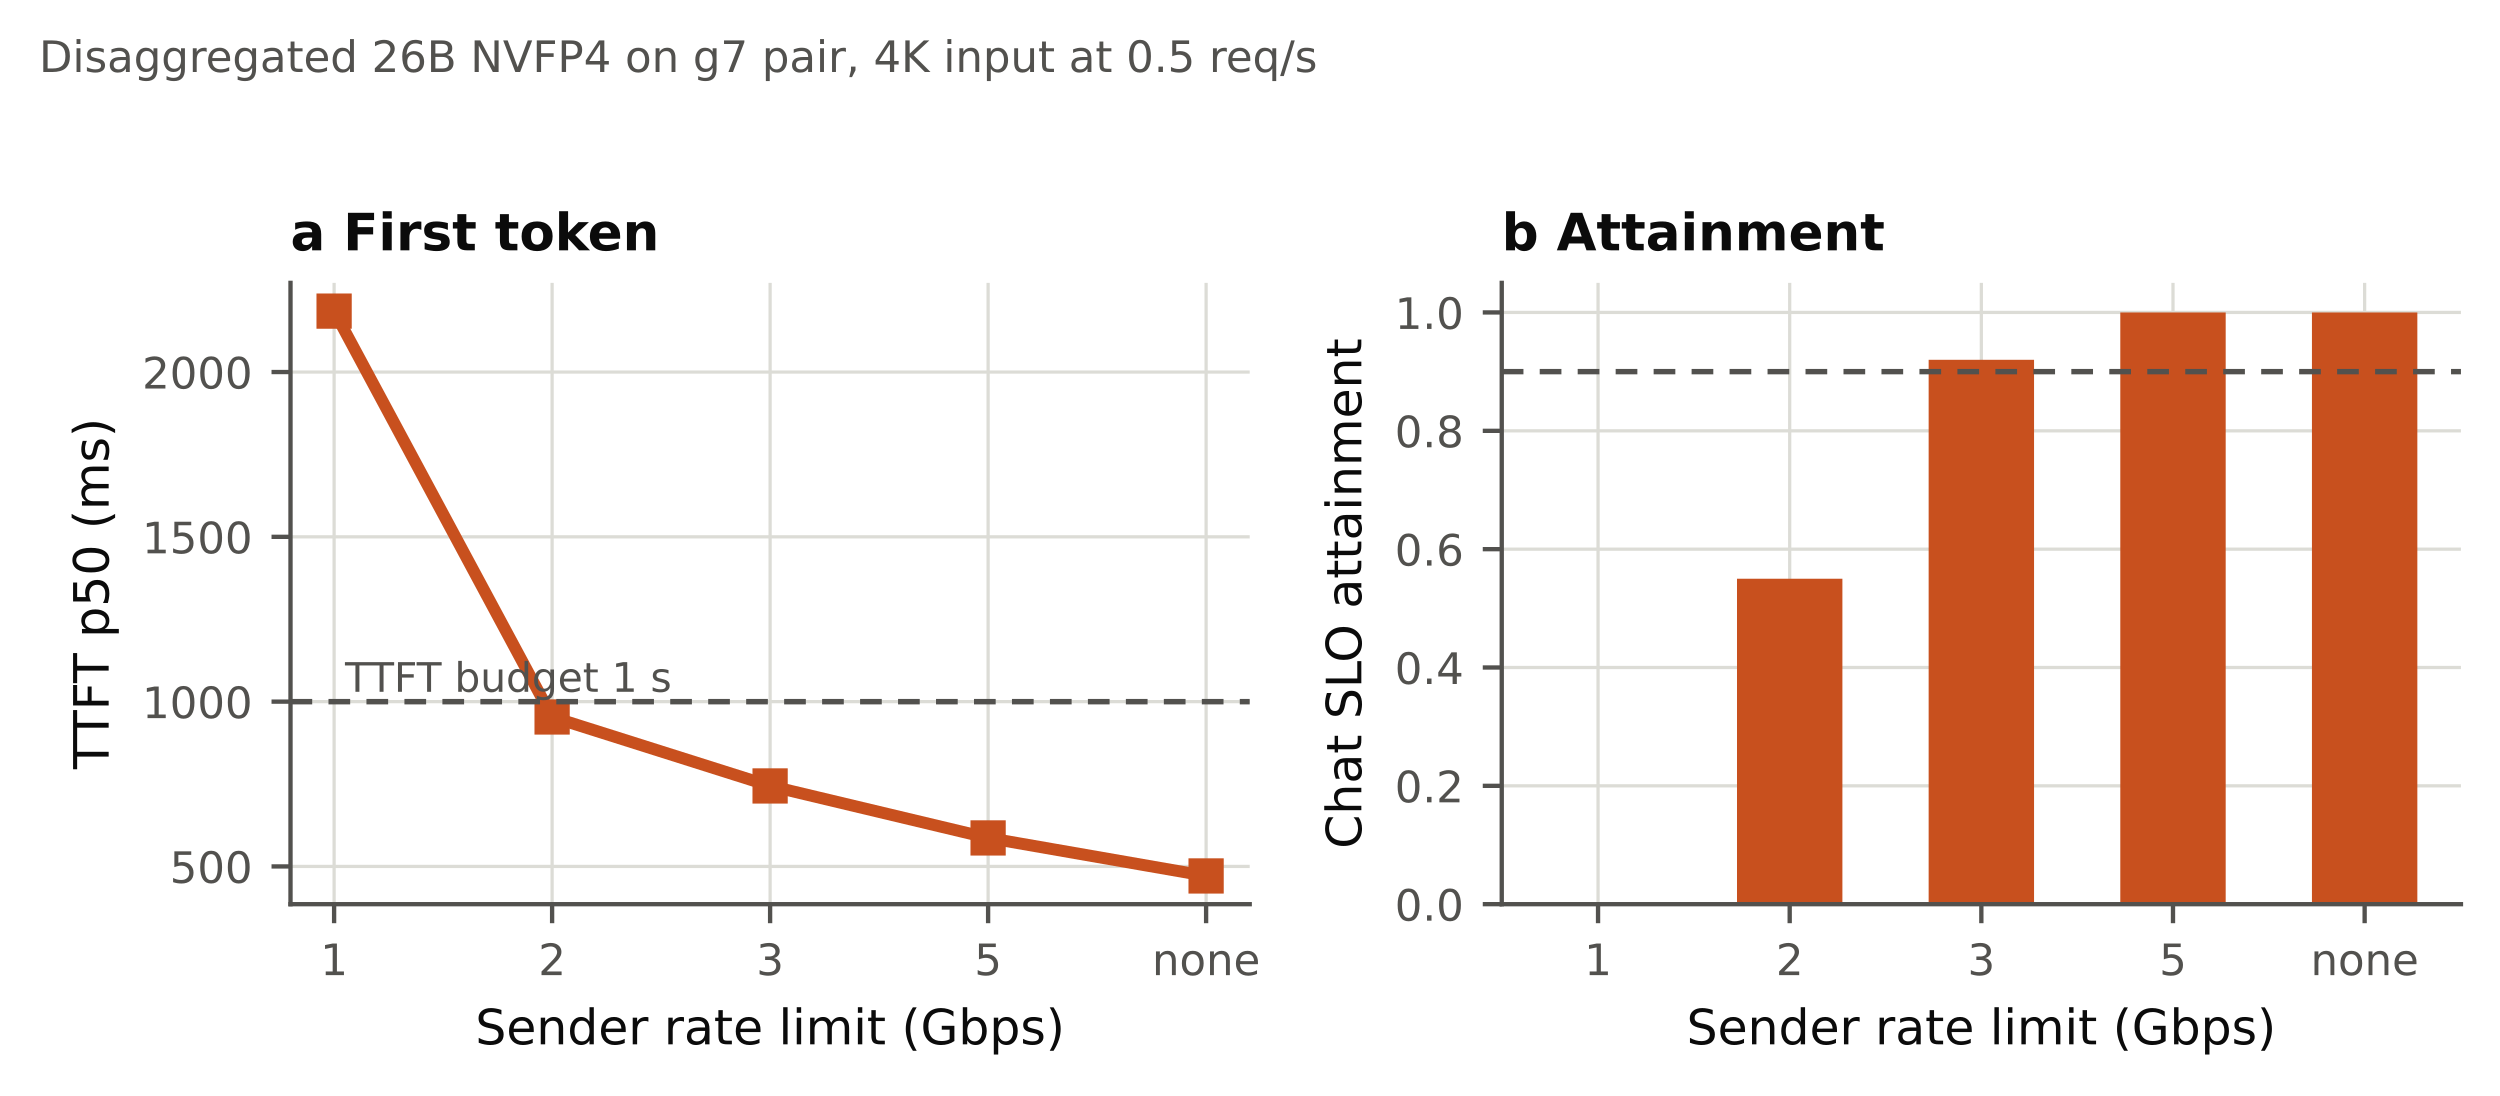
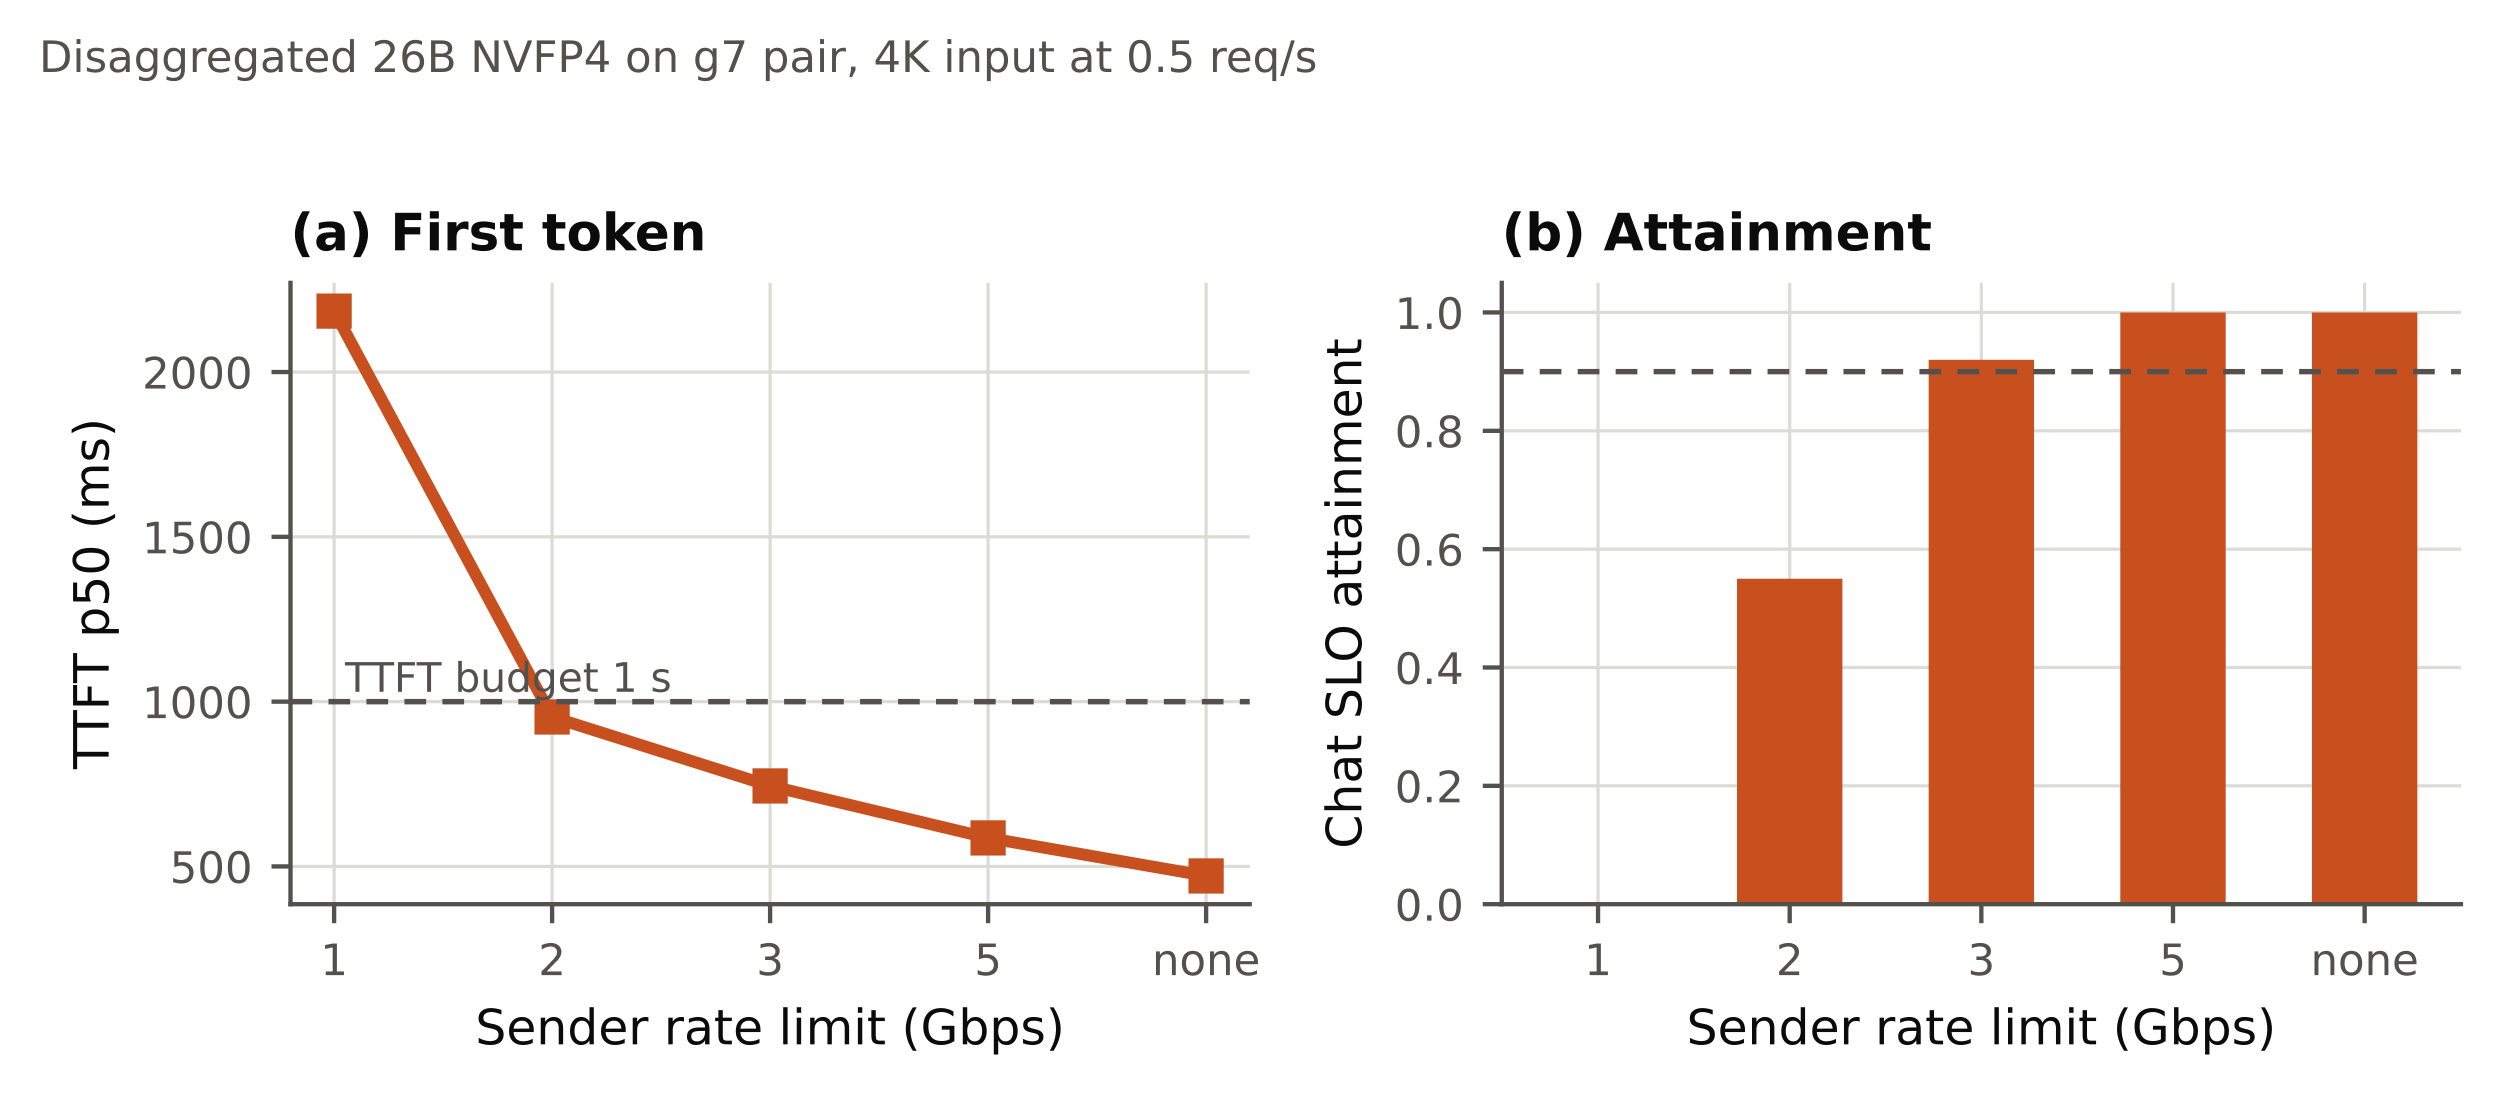
<svg xmlns="http://www.w3.org/2000/svg" xmlns:xlink="http://www.w3.org/1999/xlink" width="460.872pt" height="201.887pt" viewBox="0 0 460.872 201.887" version="1.1">
  <defs>
    <style type="text/css">*{stroke-linejoin: round; stroke-linecap: butt}</style>
  </defs>
  <g id="figure_1">
    <g id="patch_1">
      <path d="M 0 201.887  L 460.872 201.887  L 460.872 -0  L 0 -0  L 0 201.887  z " style="fill: none" />
    </g>
    <g id="axes_1">
      <g id="patch_2">
        <path d="M 53.554 166.686  L 230.381 166.686  L 230.381 52.148  L 53.554 52.148  L 53.554 166.686  z " style="fill: none" />
      </g>
      <g id="matplotlib.axis_1">
        <g id="xtick_1">
          <g id="line2d_1">
-             <path d="M 61.592 166.686  L 61.592 52.148  " clip-path="url(#pc2e5a5aeb8)" style="fill: none; stroke: #dcdcd6; stroke-width: 0.6; stroke-linecap: square" />
+             <path d="M 61.592 166.686  L 61.592 52.148  " clip-path="url(#p15d4101ac3)" style="fill: none; stroke: #dcdcd6; stroke-width: 0.6; stroke-linecap: square" />
          </g>
          <g id="line2d_2">
            <defs>
-               <path id="m1d71cb2cf3" d="M 0 0  L 0 3.5  " style="stroke: #52514e; stroke-width: 0.8" />
+               <path id="m5c3210c480" d="M 0 0  L 0 3.5  " style="stroke: #52514e; stroke-width: 0.8" />
            </defs>
            <g>
-               <use xlink:href="#m1d71cb2cf3" x="61.592" y="166.686" style="fill: #52514e; stroke: #52514e; stroke-width: 0.8" />
+               <use xlink:href="#m5c3210c480" x="61.592" y="166.686" style="fill: #52514e; stroke: #52514e; stroke-width: 0.8" />
            </g>
          </g>
          <g id="text_1">
            <text style="font-size: 8px; font-family: 'DejaVu Sans', 'Bitstream Vera Sans', 'Computer Modern Sans Serif', 'Lucida Grande', 'Verdana', 'Geneva', 'Lucid', 'Arial', 'Helvetica', 'Avant Garde', sans-serif; text-anchor: middle; fill: #52514e" x="61.592" y="179.764" transform="rotate(-0 61.59171 179.764)">1</text>
          </g>
        </g>
        <g id="xtick_2">
          <g id="line2d_3">
-             <path d="M 101.78 166.686  L 101.78 52.148  " clip-path="url(#pc2e5a5aeb8)" style="fill: none; stroke: #dcdcd6; stroke-width: 0.6; stroke-linecap: square" />
+             <path d="M 101.78 166.686  L 101.78 52.148  " clip-path="url(#p15d4101ac3)" style="fill: none; stroke: #dcdcd6; stroke-width: 0.6; stroke-linecap: square" />
          </g>
          <g id="line2d_4">
            <g>
-               <use xlink:href="#m1d71cb2cf3" x="101.78" y="166.686" style="fill: #52514e; stroke: #52514e; stroke-width: 0.8" />
+               <use xlink:href="#m5c3210c480" x="101.78" y="166.686" style="fill: #52514e; stroke: #52514e; stroke-width: 0.8" />
            </g>
          </g>
          <g id="text_2">
            <text style="font-size: 8px; font-family: 'DejaVu Sans', 'Bitstream Vera Sans', 'Computer Modern Sans Serif', 'Lucida Grande', 'Verdana', 'Geneva', 'Lucid', 'Arial', 'Helvetica', 'Avant Garde', sans-serif; text-anchor: middle; fill: #52514e" x="101.78" y="179.764" transform="rotate(-0 101.7797 179.764)">2</text>
          </g>
        </g>
        <g id="xtick_3">
          <g id="line2d_5">
-             <path d="M 141.968 166.686  L 141.968 52.148  " clip-path="url(#pc2e5a5aeb8)" style="fill: none; stroke: #dcdcd6; stroke-width: 0.6; stroke-linecap: square" />
+             <path d="M 141.968 166.686  L 141.968 52.148  " clip-path="url(#p15d4101ac3)" style="fill: none; stroke: #dcdcd6; stroke-width: 0.6; stroke-linecap: square" />
          </g>
          <g id="line2d_6">
            <g>
-               <use xlink:href="#m1d71cb2cf3" x="141.968" y="166.686" style="fill: #52514e; stroke: #52514e; stroke-width: 0.8" />
+               <use xlink:href="#m5c3210c480" x="141.968" y="166.686" style="fill: #52514e; stroke: #52514e; stroke-width: 0.8" />
            </g>
          </g>
          <g id="text_3">
            <text style="font-size: 8px; font-family: 'DejaVu Sans', 'Bitstream Vera Sans', 'Computer Modern Sans Serif', 'Lucida Grande', 'Verdana', 'Geneva', 'Lucid', 'Arial', 'Helvetica', 'Avant Garde', sans-serif; text-anchor: middle; fill: #52514e" x="141.968" y="179.764" transform="rotate(-0 141.9677 179.764)">3</text>
          </g>
        </g>
        <g id="xtick_4">
          <g id="line2d_7">
-             <path d="M 182.156 166.686  L 182.156 52.148  " clip-path="url(#pc2e5a5aeb8)" style="fill: none; stroke: #dcdcd6; stroke-width: 0.6; stroke-linecap: square" />
+             <path d="M 182.156 166.686  L 182.156 52.148  " clip-path="url(#p15d4101ac3)" style="fill: none; stroke: #dcdcd6; stroke-width: 0.6; stroke-linecap: square" />
          </g>
          <g id="line2d_8">
            <g>
-               <use xlink:href="#m1d71cb2cf3" x="182.156" y="166.686" style="fill: #52514e; stroke: #52514e; stroke-width: 0.8" />
+               <use xlink:href="#m5c3210c480" x="182.156" y="166.686" style="fill: #52514e; stroke: #52514e; stroke-width: 0.8" />
            </g>
          </g>
          <g id="text_4">
            <text style="font-size: 8px; font-family: 'DejaVu Sans', 'Bitstream Vera Sans', 'Computer Modern Sans Serif', 'Lucida Grande', 'Verdana', 'Geneva', 'Lucid', 'Arial', 'Helvetica', 'Avant Garde', sans-serif; text-anchor: middle; fill: #52514e" x="182.156" y="179.764" transform="rotate(-0 182.1557 179.764)">5</text>
          </g>
        </g>
        <g id="xtick_5">
          <g id="line2d_9">
-             <path d="M 222.344 166.686  L 222.344 52.148  " clip-path="url(#pc2e5a5aeb8)" style="fill: none; stroke: #dcdcd6; stroke-width: 0.6; stroke-linecap: square" />
+             <path d="M 222.344 166.686  L 222.344 52.148  " clip-path="url(#p15d4101ac3)" style="fill: none; stroke: #dcdcd6; stroke-width: 0.6; stroke-linecap: square" />
          </g>
          <g id="line2d_10">
            <g>
-               <use xlink:href="#m1d71cb2cf3" x="222.344" y="166.686" style="fill: #52514e; stroke: #52514e; stroke-width: 0.8" />
+               <use xlink:href="#m5c3210c480" x="222.344" y="166.686" style="fill: #52514e; stroke: #52514e; stroke-width: 0.8" />
            </g>
          </g>
          <g id="text_5">
            <text style="font-size: 8px; font-family: 'DejaVu Sans', 'Bitstream Vera Sans', 'Computer Modern Sans Serif', 'Lucida Grande', 'Verdana', 'Geneva', 'Lucid', 'Arial', 'Helvetica', 'Avant Garde', sans-serif; text-anchor: middle; fill: #52514e" x="222.344" y="179.764" transform="rotate(-0 222.3437 179.764)">none</text>
          </g>
        </g>
        <g id="text_6">
          <text style="font-size: 9px; font-family: 'DejaVu Sans', 'Bitstream Vera Sans', 'Computer Modern Sans Serif', 'Lucida Grande', 'Verdana', 'Geneva', 'Lucid', 'Arial', 'Helvetica', 'Avant Garde', sans-serif; text-anchor: middle; fill: #0b0b0b" x="141.968" y="192.524" transform="rotate(-0 141.9677 192.5245)">Sender rate limit (Gbps)</text>
        </g>
      </g>
      <g id="matplotlib.axis_2">
        <g id="ytick_1">
          <g id="line2d_11">
-             <path d="M 53.554 159.731  L 230.381 159.731  " clip-path="url(#pc2e5a5aeb8)" style="fill: none; stroke: #dcdcd6; stroke-width: 0.6; stroke-linecap: square" />
+             <path d="M 53.554 159.731  L 230.381 159.731  " clip-path="url(#p15d4101ac3)" style="fill: none; stroke: #dcdcd6; stroke-width: 0.6; stroke-linecap: square" />
          </g>
          <g id="line2d_12">
            <defs>
-               <path id="md80eaf4e32" d="M 0 0  L -3.5 0  " style="stroke: #52514e; stroke-width: 0.8" />
+               <path id="mbb71dd704d" d="M 0 0  L -3.5 0  " style="stroke: #52514e; stroke-width: 0.8" />
            </defs>
            <g>
-               <use xlink:href="#md80eaf4e32" x="53.554" y="159.731" style="fill: #52514e; stroke: #52514e; stroke-width: 0.8" />
+               <use xlink:href="#mbb71dd704d" x="53.554" y="159.731" style="fill: #52514e; stroke: #52514e; stroke-width: 0.8" />
            </g>
          </g>
          <g id="text_7">
            <text style="font-size: 8px; font-family: 'DejaVu Sans', 'Bitstream Vera Sans', 'Computer Modern Sans Serif', 'Lucida Grande', 'Verdana', 'Geneva', 'Lucid', 'Arial', 'Helvetica', 'Avant Garde', sans-serif; text-anchor: end; fill: #52514e" x="46.554" y="162.77" transform="rotate(-0 46.55411 162.7697)">500</text>
          </g>
        </g>
        <g id="ytick_2">
          <g id="line2d_13">
-             <path d="M 53.554 129.35  L 230.381 129.35  " clip-path="url(#pc2e5a5aeb8)" style="fill: none; stroke: #dcdcd6; stroke-width: 0.6; stroke-linecap: square" />
+             <path d="M 53.554 129.35  L 230.381 129.35  " clip-path="url(#p15d4101ac3)" style="fill: none; stroke: #dcdcd6; stroke-width: 0.6; stroke-linecap: square" />
          </g>
          <g id="line2d_14">
            <g>
-               <use xlink:href="#md80eaf4e32" x="53.554" y="129.35" style="fill: #52514e; stroke: #52514e; stroke-width: 0.8" />
+               <use xlink:href="#mbb71dd704d" x="53.554" y="129.35" style="fill: #52514e; stroke: #52514e; stroke-width: 0.8" />
            </g>
          </g>
          <g id="text_8">
            <text style="font-size: 8px; font-family: 'DejaVu Sans', 'Bitstream Vera Sans', 'Computer Modern Sans Serif', 'Lucida Grande', 'Verdana', 'Geneva', 'Lucid', 'Arial', 'Helvetica', 'Avant Garde', sans-serif; text-anchor: end; fill: #52514e" x="46.554" y="132.389" transform="rotate(-0 46.55411 132.3891)">1000</text>
          </g>
        </g>
        <g id="ytick_3">
          <g id="line2d_15">
-             <path d="M 53.554 98.969  L 230.381 98.969  " clip-path="url(#pc2e5a5aeb8)" style="fill: none; stroke: #dcdcd6; stroke-width: 0.6; stroke-linecap: square" />
+             <path d="M 53.554 98.969  L 230.381 98.969  " clip-path="url(#p15d4101ac3)" style="fill: none; stroke: #dcdcd6; stroke-width: 0.6; stroke-linecap: square" />
          </g>
          <g id="line2d_16">
            <g>
-               <use xlink:href="#md80eaf4e32" x="53.554" y="98.969" style="fill: #52514e; stroke: #52514e; stroke-width: 0.8" />
+               <use xlink:href="#mbb71dd704d" x="53.554" y="98.969" style="fill: #52514e; stroke: #52514e; stroke-width: 0.8" />
            </g>
          </g>
          <g id="text_9">
            <text style="font-size: 8px; font-family: 'DejaVu Sans', 'Bitstream Vera Sans', 'Computer Modern Sans Serif', 'Lucida Grande', 'Verdana', 'Geneva', 'Lucid', 'Arial', 'Helvetica', 'Avant Garde', sans-serif; text-anchor: end; fill: #52514e" x="46.554" y="102.008" transform="rotate(-0 46.55411 102.0084)">1500</text>
          </g>
        </g>
        <g id="ytick_4">
          <g id="line2d_17">
-             <path d="M 53.554 68.589  L 230.381 68.589  " clip-path="url(#pc2e5a5aeb8)" style="fill: none; stroke: #dcdcd6; stroke-width: 0.6; stroke-linecap: square" />
+             <path d="M 53.554 68.589  L 230.381 68.589  " clip-path="url(#p15d4101ac3)" style="fill: none; stroke: #dcdcd6; stroke-width: 0.6; stroke-linecap: square" />
          </g>
          <g id="line2d_18">
            <g>
-               <use xlink:href="#md80eaf4e32" x="53.554" y="68.589" style="fill: #52514e; stroke: #52514e; stroke-width: 0.8" />
+               <use xlink:href="#mbb71dd704d" x="53.554" y="68.589" style="fill: #52514e; stroke: #52514e; stroke-width: 0.8" />
            </g>
          </g>
          <g id="text_10">
            <text style="font-size: 8px; font-family: 'DejaVu Sans', 'Bitstream Vera Sans', 'Computer Modern Sans Serif', 'Lucida Grande', 'Verdana', 'Geneva', 'Lucid', 'Arial', 'Helvetica', 'Avant Garde', sans-serif; text-anchor: end; fill: #52514e" x="46.554" y="71.628" transform="rotate(-0 46.55411 71.62779)">2000</text>
          </g>
        </g>
        <g id="text_11">
          <text style="font-size: 9px; font-family: 'DejaVu Sans', 'Bitstream Vera Sans', 'Computer Modern Sans Serif', 'Lucida Grande', 'Verdana', 'Geneva', 'Lucid', 'Arial', 'Helvetica', 'Avant Garde', sans-serif; text-anchor: middle; fill: #0b0b0b" x="20.032" y="109.417" transform="rotate(-90 20.032 109.4168)">TTFT p50 (ms)</text>
        </g>
      </g>
      <g id="line2d_19">
-         <path d="M 61.592 57.354  L 101.78 132.173  L 141.968 144.889  L 182.156 154.472  L 222.344 161.48  " clip-path="url(#pc2e5a5aeb8)" style="fill: none; stroke: #c8501e; stroke-width: 2.2; stroke-linecap: square" />
+         <path d="M 61.592 57.354  L 101.78 132.173  L 141.968 144.889  L 182.156 154.472  L 222.344 161.48  " clip-path="url(#p15d4101ac3)" style="fill: none; stroke: #c8501e; stroke-width: 2.2; stroke-linecap: square" />
        <defs>
-           <path id="m2b3014cebd" d="M -2.75 2.75  L 2.75 2.75  L 2.75 -2.75  L -2.75 -2.75  z " style="stroke: #c8501e; stroke-linejoin: miter" />
+           <path id="mec099e26db" d="M -2.75 2.75  L 2.75 2.75  L 2.75 -2.75  L -2.75 -2.75  z " style="stroke: #c8501e; stroke-linejoin: miter" />
        </defs>
-         <g clip-path="url(#pc2e5a5aeb8)">
-           <use xlink:href="#m2b3014cebd" x="61.592" y="57.354" style="fill: #c8501e; stroke: #c8501e; stroke-linejoin: miter" />
-           <use xlink:href="#m2b3014cebd" x="101.78" y="132.173" style="fill: #c8501e; stroke: #c8501e; stroke-linejoin: miter" />
-           <use xlink:href="#m2b3014cebd" x="141.968" y="144.889" style="fill: #c8501e; stroke: #c8501e; stroke-linejoin: miter" />
-           <use xlink:href="#m2b3014cebd" x="182.156" y="154.472" style="fill: #c8501e; stroke: #c8501e; stroke-linejoin: miter" />
-           <use xlink:href="#m2b3014cebd" x="222.344" y="161.48" style="fill: #c8501e; stroke: #c8501e; stroke-linejoin: miter" />
+         <g clip-path="url(#p15d4101ac3)">
+           <use xlink:href="#mec099e26db" x="61.592" y="57.354" style="fill: #c8501e; stroke: #c8501e; stroke-linejoin: miter" />
+           <use xlink:href="#mec099e26db" x="101.78" y="132.173" style="fill: #c8501e; stroke: #c8501e; stroke-linejoin: miter" />
+           <use xlink:href="#mec099e26db" x="141.968" y="144.889" style="fill: #c8501e; stroke: #c8501e; stroke-linejoin: miter" />
+           <use xlink:href="#mec099e26db" x="182.156" y="154.472" style="fill: #c8501e; stroke: #c8501e; stroke-linejoin: miter" />
+           <use xlink:href="#mec099e26db" x="222.344" y="161.48" style="fill: #c8501e; stroke: #c8501e; stroke-linejoin: miter" />
        </g>
      </g>
      <g id="line2d_20">
-         <path d="M 53.554 129.35  L 230.381 129.35  " clip-path="url(#pc2e5a5aeb8)" style="fill: none; stroke-dasharray: 4,3; stroke-dashoffset: 0; stroke: #52514e" />
+         <path d="M 53.554 129.35  L 230.381 129.35  " clip-path="url(#p15d4101ac3)" style="fill: none; stroke-dasharray: 4,3; stroke-dashoffset: 0; stroke: #52514e" />
      </g>
      <g id="patch_3">
        <path d="M 53.554 166.686  L 53.554 52.148  " style="fill: none; stroke: #52514e; stroke-width: 0.8; stroke-linejoin: miter; stroke-linecap: square" />
      </g>
      <g id="patch_4">
        <path d="M 53.554 166.686  L 230.381 166.686  " style="fill: none; stroke: #52514e; stroke-width: 0.8; stroke-linejoin: miter; stroke-linecap: square" />
      </g>
      <g id="text_12">
        <text style="font-size: 7.5px; font-family: 'DejaVu Sans', 'Bitstream Vera Sans', 'Computer Modern Sans Serif', 'Lucida Grande', 'Verdana', 'Geneva', 'Lucid', 'Arial', 'Helvetica', 'Avant Garde', sans-serif; text-anchor: start; fill: #52514e" x="63.601" y="127.527" transform="rotate(-0 63.60111 127.5272)">TTFT budget 1 s</text>
      </g>
      <g id="text_13">
-         <text style="font-weight: 700; font-size: 9.5px; font-family: 'DejaVu Sans', 'Bitstream Vera Sans', 'Computer Modern Sans Serif', 'Lucida Grande', 'Verdana', 'Geneva', 'Lucid', 'Arial', 'Helvetica', 'Avant Garde', sans-serif; text-anchor: start; fill: #0b0b0b" x="53.554" y="46.148" transform="rotate(-0 53.55411 46.14765)">a  First token</text>
+         <text style="font-weight: 700; font-size: 9.5px; font-family: 'DejaVu Sans', 'Bitstream Vera Sans', 'Computer Modern Sans Serif', 'Lucida Grande', 'Verdana', 'Geneva', 'Lucid', 'Arial', 'Helvetica', 'Avant Garde', sans-serif; text-anchor: start; fill: #0b0b0b" x="53.554" y="46.148" transform="rotate(-0 53.55411 46.14765)">(a) First token</text>
      </g>
    </g>
    <g id="axes_2">
      <g id="patch_5">
        <path d="M 276.845 166.686  L 453.672 166.686  L 453.672 52.148  L 276.845 52.148  L 276.845 166.686  z " style="fill: none" />
      </g>
      <g id="matplotlib.axis_3">
        <g id="xtick_6">
          <g id="line2d_21">
-             <path d="M 294.598 166.686  L 294.598 52.148  " clip-path="url(#p8919d18759)" style="fill: none; stroke: #dcdcd6; stroke-width: 0.6; stroke-linecap: square" />
+             <path d="M 294.598 166.686  L 294.598 52.148  " clip-path="url(#pa09e77d192)" style="fill: none; stroke: #dcdcd6; stroke-width: 0.6; stroke-linecap: square" />
          </g>
          <g id="line2d_22">
            <g>
-               <use xlink:href="#m1d71cb2cf3" x="294.598" y="166.686" style="fill: #52514e; stroke: #52514e; stroke-width: 0.8" />
+               <use xlink:href="#m5c3210c480" x="294.598" y="166.686" style="fill: #52514e; stroke: #52514e; stroke-width: 0.8" />
            </g>
          </g>
          <g id="text_14">
            <text style="font-size: 8px; font-family: 'DejaVu Sans', 'Bitstream Vera Sans', 'Computer Modern Sans Serif', 'Lucida Grande', 'Verdana', 'Geneva', 'Lucid', 'Arial', 'Helvetica', 'Avant Garde', sans-serif; text-anchor: middle; fill: #52514e" x="294.598" y="179.764" transform="rotate(-0 294.5982 179.764)">1</text>
          </g>
        </g>
        <g id="xtick_7">
          <g id="line2d_23">
-             <path d="M 329.928 166.686  L 329.928 52.148  " clip-path="url(#p8919d18759)" style="fill: none; stroke: #dcdcd6; stroke-width: 0.6; stroke-linecap: square" />
+             <path d="M 329.928 166.686  L 329.928 52.148  " clip-path="url(#pa09e77d192)" style="fill: none; stroke: #dcdcd6; stroke-width: 0.6; stroke-linecap: square" />
          </g>
          <g id="line2d_24">
            <g>
-               <use xlink:href="#m1d71cb2cf3" x="329.928" y="166.686" style="fill: #52514e; stroke: #52514e; stroke-width: 0.8" />
+               <use xlink:href="#m5c3210c480" x="329.928" y="166.686" style="fill: #52514e; stroke: #52514e; stroke-width: 0.8" />
            </g>
          </g>
          <g id="text_15">
            <text style="font-size: 8px; font-family: 'DejaVu Sans', 'Bitstream Vera Sans', 'Computer Modern Sans Serif', 'Lucida Grande', 'Verdana', 'Geneva', 'Lucid', 'Arial', 'Helvetica', 'Avant Garde', sans-serif; text-anchor: middle; fill: #52514e" x="329.928" y="179.764" transform="rotate(-0 329.9283 179.764)">2</text>
          </g>
        </g>
        <g id="xtick_8">
          <g id="line2d_25">
-             <path d="M 365.258 166.686  L 365.258 52.148  " clip-path="url(#p8919d18759)" style="fill: none; stroke: #dcdcd6; stroke-width: 0.6; stroke-linecap: square" />
+             <path d="M 365.258 166.686  L 365.258 52.148  " clip-path="url(#pa09e77d192)" style="fill: none; stroke: #dcdcd6; stroke-width: 0.6; stroke-linecap: square" />
          </g>
          <g id="line2d_26">
            <g>
-               <use xlink:href="#m1d71cb2cf3" x="365.258" y="166.686" style="fill: #52514e; stroke: #52514e; stroke-width: 0.8" />
+               <use xlink:href="#m5c3210c480" x="365.258" y="166.686" style="fill: #52514e; stroke: #52514e; stroke-width: 0.8" />
            </g>
          </g>
          <g id="text_16">
            <text style="font-size: 8px; font-family: 'DejaVu Sans', 'Bitstream Vera Sans', 'Computer Modern Sans Serif', 'Lucida Grande', 'Verdana', 'Geneva', 'Lucid', 'Arial', 'Helvetica', 'Avant Garde', sans-serif; text-anchor: middle; fill: #52514e" x="365.258" y="179.764" transform="rotate(-0 365.2584 179.764)">3</text>
          </g>
        </g>
        <g id="xtick_9">
          <g id="line2d_27">
-             <path d="M 400.589 166.686  L 400.589 52.148  " clip-path="url(#p8919d18759)" style="fill: none; stroke: #dcdcd6; stroke-width: 0.6; stroke-linecap: square" />
+             <path d="M 400.589 166.686  L 400.589 52.148  " clip-path="url(#pa09e77d192)" style="fill: none; stroke: #dcdcd6; stroke-width: 0.6; stroke-linecap: square" />
          </g>
          <g id="line2d_28">
            <g>
-               <use xlink:href="#m1d71cb2cf3" x="400.589" y="166.686" style="fill: #52514e; stroke: #52514e; stroke-width: 0.8" />
+               <use xlink:href="#m5c3210c480" x="400.589" y="166.686" style="fill: #52514e; stroke: #52514e; stroke-width: 0.8" />
            </g>
          </g>
          <g id="text_17">
            <text style="font-size: 8px; font-family: 'DejaVu Sans', 'Bitstream Vera Sans', 'Computer Modern Sans Serif', 'Lucida Grande', 'Verdana', 'Geneva', 'Lucid', 'Arial', 'Helvetica', 'Avant Garde', sans-serif; text-anchor: middle; fill: #52514e" x="400.589" y="179.764" transform="rotate(-0 400.5885 179.764)">5</text>
          </g>
        </g>
        <g id="xtick_10">
          <g id="line2d_29">
-             <path d="M 435.919 166.686  L 435.919 52.148  " clip-path="url(#p8919d18759)" style="fill: none; stroke: #dcdcd6; stroke-width: 0.6; stroke-linecap: square" />
+             <path d="M 435.919 166.686  L 435.919 52.148  " clip-path="url(#pa09e77d192)" style="fill: none; stroke: #dcdcd6; stroke-width: 0.6; stroke-linecap: square" />
          </g>
          <g id="line2d_30">
            <g>
-               <use xlink:href="#m1d71cb2cf3" x="435.919" y="166.686" style="fill: #52514e; stroke: #52514e; stroke-width: 0.8" />
+               <use xlink:href="#m5c3210c480" x="435.919" y="166.686" style="fill: #52514e; stroke: #52514e; stroke-width: 0.8" />
            </g>
          </g>
          <g id="text_18">
            <text style="font-size: 8px; font-family: 'DejaVu Sans', 'Bitstream Vera Sans', 'Computer Modern Sans Serif', 'Lucida Grande', 'Verdana', 'Geneva', 'Lucid', 'Arial', 'Helvetica', 'Avant Garde', sans-serif; text-anchor: middle; fill: #52514e" x="435.919" y="179.764" transform="rotate(-0 435.9186 179.764)">none</text>
          </g>
        </g>
        <g id="text_19">
          <text style="font-size: 9px; font-family: 'DejaVu Sans', 'Bitstream Vera Sans', 'Computer Modern Sans Serif', 'Lucida Grande', 'Verdana', 'Geneva', 'Lucid', 'Arial', 'Helvetica', 'Avant Garde', sans-serif; text-anchor: middle; fill: #0b0b0b" x="365.258" y="192.524" transform="rotate(-0 365.2584 192.5245)">Sender rate limit (Gbps)</text>
        </g>
      </g>
      <g id="matplotlib.axis_4">
        <g id="ytick_5">
          <g id="line2d_31">
-             <path d="M 276.845 166.686  L 453.672 166.686  " clip-path="url(#p8919d18759)" style="fill: none; stroke: #dcdcd6; stroke-width: 0.6; stroke-linecap: square" />
+             <path d="M 276.845 166.686  L 453.672 166.686  " clip-path="url(#pa09e77d192)" style="fill: none; stroke: #dcdcd6; stroke-width: 0.6; stroke-linecap: square" />
          </g>
          <g id="line2d_32">
            <g>
-               <use xlink:href="#md80eaf4e32" x="276.845" y="166.686" style="fill: #52514e; stroke: #52514e; stroke-width: 0.8" />
+               <use xlink:href="#mbb71dd704d" x="276.845" y="166.686" style="fill: #52514e; stroke: #52514e; stroke-width: 0.8" />
            </g>
          </g>
          <g id="text_20">
            <text style="font-size: 8px; font-family: 'DejaVu Sans', 'Bitstream Vera Sans', 'Computer Modern Sans Serif', 'Lucida Grande', 'Verdana', 'Geneva', 'Lucid', 'Arial', 'Helvetica', 'Avant Garde', sans-serif; text-anchor: end; fill: #52514e" x="269.845" y="169.725" transform="rotate(-0 269.8449 169.725)">0.0</text>
          </g>
        </g>
        <g id="ytick_6">
          <g id="line2d_33">
-             <path d="M 276.845 144.869  L 453.672 144.869  " clip-path="url(#p8919d18759)" style="fill: none; stroke: #dcdcd6; stroke-width: 0.6; stroke-linecap: square" />
+             <path d="M 276.845 144.869  L 453.672 144.869  " clip-path="url(#pa09e77d192)" style="fill: none; stroke: #dcdcd6; stroke-width: 0.6; stroke-linecap: square" />
          </g>
          <g id="line2d_34">
            <g>
-               <use xlink:href="#md80eaf4e32" x="276.845" y="144.869" style="fill: #52514e; stroke: #52514e; stroke-width: 0.8" />
+               <use xlink:href="#mbb71dd704d" x="276.845" y="144.869" style="fill: #52514e; stroke: #52514e; stroke-width: 0.8" />
            </g>
          </g>
          <g id="text_21">
            <text style="font-size: 8px; font-family: 'DejaVu Sans', 'Bitstream Vera Sans', 'Computer Modern Sans Serif', 'Lucida Grande', 'Verdana', 'Geneva', 'Lucid', 'Arial', 'Helvetica', 'Avant Garde', sans-serif; text-anchor: end; fill: #52514e" x="269.845" y="147.908" transform="rotate(-0 269.8449 147.9081)">0.2</text>
          </g>
        </g>
        <g id="ytick_7">
          <g id="line2d_35">
-             <path d="M 276.845 123.052  L 453.672 123.052  " clip-path="url(#p8919d18759)" style="fill: none; stroke: #dcdcd6; stroke-width: 0.6; stroke-linecap: square" />
+             <path d="M 276.845 123.052  L 453.672 123.052  " clip-path="url(#pa09e77d192)" style="fill: none; stroke: #dcdcd6; stroke-width: 0.6; stroke-linecap: square" />
          </g>
          <g id="line2d_36">
            <g>
-               <use xlink:href="#md80eaf4e32" x="276.845" y="123.052" style="fill: #52514e; stroke: #52514e; stroke-width: 0.8" />
+               <use xlink:href="#mbb71dd704d" x="276.845" y="123.052" style="fill: #52514e; stroke: #52514e; stroke-width: 0.8" />
            </g>
          </g>
          <g id="text_22">
            <text style="font-size: 8px; font-family: 'DejaVu Sans', 'Bitstream Vera Sans', 'Computer Modern Sans Serif', 'Lucida Grande', 'Verdana', 'Geneva', 'Lucid', 'Arial', 'Helvetica', 'Avant Garde', sans-serif; text-anchor: end; fill: #52514e" x="269.845" y="126.091" transform="rotate(-0 269.8449 126.0913)">0.4</text>
          </g>
        </g>
        <g id="ytick_8">
          <g id="line2d_37">
-             <path d="M 276.845 101.235  L 453.672 101.235  " clip-path="url(#p8919d18759)" style="fill: none; stroke: #dcdcd6; stroke-width: 0.6; stroke-linecap: square" />
+             <path d="M 276.845 101.235  L 453.672 101.235  " clip-path="url(#pa09e77d192)" style="fill: none; stroke: #dcdcd6; stroke-width: 0.6; stroke-linecap: square" />
          </g>
          <g id="line2d_38">
            <g>
-               <use xlink:href="#md80eaf4e32" x="276.845" y="101.235" style="fill: #52514e; stroke: #52514e; stroke-width: 0.8" />
+               <use xlink:href="#mbb71dd704d" x="276.845" y="101.235" style="fill: #52514e; stroke: #52514e; stroke-width: 0.8" />
            </g>
          </g>
          <g id="text_23">
            <text style="font-size: 8px; font-family: 'DejaVu Sans', 'Bitstream Vera Sans', 'Computer Modern Sans Serif', 'Lucida Grande', 'Verdana', 'Geneva', 'Lucid', 'Arial', 'Helvetica', 'Avant Garde', sans-serif; text-anchor: end; fill: #52514e" x="269.845" y="104.275" transform="rotate(-0 269.8449 104.2745)">0.6</text>
          </g>
        </g>
        <g id="ytick_9">
          <g id="line2d_39">
-             <path d="M 276.845 79.419  L 453.672 79.419  " clip-path="url(#p8919d18759)" style="fill: none; stroke: #dcdcd6; stroke-width: 0.6; stroke-linecap: square" />
+             <path d="M 276.845 79.419  L 453.672 79.419  " clip-path="url(#pa09e77d192)" style="fill: none; stroke: #dcdcd6; stroke-width: 0.6; stroke-linecap: square" />
          </g>
          <g id="line2d_40">
            <g>
-               <use xlink:href="#md80eaf4e32" x="276.845" y="79.419" style="fill: #52514e; stroke: #52514e; stroke-width: 0.8" />
+               <use xlink:href="#mbb71dd704d" x="276.845" y="79.419" style="fill: #52514e; stroke: #52514e; stroke-width: 0.8" />
            </g>
          </g>
          <g id="text_24">
            <text style="font-size: 8px; font-family: 'DejaVu Sans', 'Bitstream Vera Sans', 'Computer Modern Sans Serif', 'Lucida Grande', 'Verdana', 'Geneva', 'Lucid', 'Arial', 'Helvetica', 'Avant Garde', sans-serif; text-anchor: end; fill: #52514e" x="269.845" y="82.458" transform="rotate(-0 269.8449 82.45772)">0.8</text>
          </g>
        </g>
        <g id="ytick_10">
          <g id="line2d_41">
-             <path d="M 276.845 57.602  L 453.672 57.602  " clip-path="url(#p8919d18759)" style="fill: none; stroke: #dcdcd6; stroke-width: 0.6; stroke-linecap: square" />
+             <path d="M 276.845 57.602  L 453.672 57.602  " clip-path="url(#pa09e77d192)" style="fill: none; stroke: #dcdcd6; stroke-width: 0.6; stroke-linecap: square" />
          </g>
          <g id="line2d_42">
            <g>
-               <use xlink:href="#md80eaf4e32" x="276.845" y="57.602" style="fill: #52514e; stroke: #52514e; stroke-width: 0.8" />
+               <use xlink:href="#mbb71dd704d" x="276.845" y="57.602" style="fill: #52514e; stroke: #52514e; stroke-width: 0.8" />
            </g>
          </g>
          <g id="text_25">
            <text style="font-size: 8px; font-family: 'DejaVu Sans', 'Bitstream Vera Sans', 'Computer Modern Sans Serif', 'Lucida Grande', 'Verdana', 'Geneva', 'Lucid', 'Arial', 'Helvetica', 'Avant Garde', sans-serif; text-anchor: end; fill: #52514e" x="269.845" y="60.641" transform="rotate(-0 269.8449 60.64091)">1.0</text>
          </g>
        </g>
        <g id="text_26">
          <text style="font-size: 9px; font-family: 'DejaVu Sans', 'Bitstream Vera Sans', 'Computer Modern Sans Serif', 'Lucida Grande', 'Verdana', 'Geneva', 'Lucid', 'Arial', 'Helvetica', 'Avant Garde', sans-serif; text-anchor: middle; fill: #0b0b0b" x="250.96" y="109.417" transform="rotate(-90 250.9602 109.4168)">Chat SLO attainment</text>
        </g>
      </g>
      <g id="patch_6">
-         <path d="M 284.882 166.686  L 304.314 166.686  L 304.314 166.686  L 284.882 166.686  z " clip-path="url(#p8919d18759)" style="fill: #c8501e" />
+         <path d="M 284.882 166.686  L 304.314 166.686  L 304.314 166.686  L 284.882 166.686  z " clip-path="url(#pa09e77d192)" style="fill: #c8501e" />
      </g>
      <g id="patch_7">
-         <path d="M 320.213 166.686  L 339.644 166.686  L 339.644 106.69  L 320.213 106.69  z " clip-path="url(#p8919d18759)" style="fill: #c8501e" />
+         <path d="M 320.213 166.686  L 339.644 166.686  L 339.644 106.69  L 320.213 106.69  z " clip-path="url(#pa09e77d192)" style="fill: #c8501e" />
      </g>
      <g id="patch_8">
-         <path d="M 355.543 166.686  L 374.974 166.686  L 374.974 66.329  L 355.543 66.329  z " clip-path="url(#p8919d18759)" style="fill: #c8501e" />
+         <path d="M 355.543 166.686  L 374.974 166.686  L 374.974 66.329  L 355.543 66.329  z " clip-path="url(#pa09e77d192)" style="fill: #c8501e" />
      </g>
      <g id="patch_9">
-         <path d="M 390.873 166.686  L 410.304 166.686  L 410.304 57.602  L 390.873 57.602  z " clip-path="url(#p8919d18759)" style="fill: #c8501e" />
+         <path d="M 390.873 166.686  L 410.304 166.686  L 410.304 57.602  L 390.873 57.602  z " clip-path="url(#pa09e77d192)" style="fill: #c8501e" />
      </g>
      <g id="patch_10">
-         <path d="M 426.203 166.686  L 445.634 166.686  L 445.634 57.602  L 426.203 57.602  z " clip-path="url(#p8919d18759)" style="fill: #c8501e" />
+         <path d="M 426.203 166.686  L 445.634 166.686  L 445.634 57.602  L 426.203 57.602  z " clip-path="url(#pa09e77d192)" style="fill: #c8501e" />
      </g>
      <g id="line2d_43">
-         <path d="M 276.845 68.51  L 453.672 68.51  " clip-path="url(#p8919d18759)" style="fill: none; stroke-dasharray: 4,3; stroke-dashoffset: 0; stroke: #52514e" />
+         <path d="M 276.845 68.51  L 453.672 68.51  " clip-path="url(#pa09e77d192)" style="fill: none; stroke-dasharray: 4,3; stroke-dashoffset: 0; stroke: #52514e" />
      </g>
      <g id="patch_11">
        <path d="M 276.845 166.686  L 276.845 52.148  " style="fill: none; stroke: #52514e; stroke-width: 0.8; stroke-linejoin: miter; stroke-linecap: square" />
      </g>
      <g id="patch_12">
        <path d="M 276.845 166.686  L 453.672 166.686  " style="fill: none; stroke: #52514e; stroke-width: 0.8; stroke-linejoin: miter; stroke-linecap: square" />
      </g>
      <g id="text_27">
-         <text style="font-weight: 700; font-size: 9.5px; font-family: 'DejaVu Sans', 'Bitstream Vera Sans', 'Computer Modern Sans Serif', 'Lucida Grande', 'Verdana', 'Geneva', 'Lucid', 'Arial', 'Helvetica', 'Avant Garde', sans-serif; text-anchor: start; fill: #0b0b0b" x="276.845" y="46.148" transform="rotate(-0 276.8449 46.14765)">b  Attainment</text>
+         <text style="font-weight: 700; font-size: 9.5px; font-family: 'DejaVu Sans', 'Bitstream Vera Sans', 'Computer Modern Sans Serif', 'Lucida Grande', 'Verdana', 'Geneva', 'Lucid', 'Arial', 'Helvetica', 'Avant Garde', sans-serif; text-anchor: start; fill: #0b0b0b" x="276.845" y="46.148" transform="rotate(-0 276.8449 46.14765)">(b) Attainment</text>
      </g>
    </g>
    <g id="text_28">
      <text style="font-size: 8px; font-family: 'DejaVu Sans', 'Bitstream Vera Sans', 'Computer Modern Sans Serif', 'Lucida Grande', 'Verdana', 'Geneva', 'Lucid', 'Arial', 'Helvetica', 'Avant Garde', sans-serif; text-anchor: start; fill: #52514e" x="7.2" y="13.279" transform="rotate(-0 7.2 13.27875)">Disaggregated 26B NVFP4 on g7 pair, 4K input at 0.5 req/s</text>
    </g>
  </g>
  <defs>
-     <clipPath id="pc2e5a5aeb8">
+     <clipPath id="p15d4101ac3">
      <rect x="53.554" y="52.148" width="176.827" height="114.538" />
    </clipPath>
-     <clipPath id="p8919d18759">
+     <clipPath id="pa09e77d192">
      <rect x="276.845" y="52.148" width="176.827" height="114.538" />
    </clipPath>
  </defs>
</svg>
